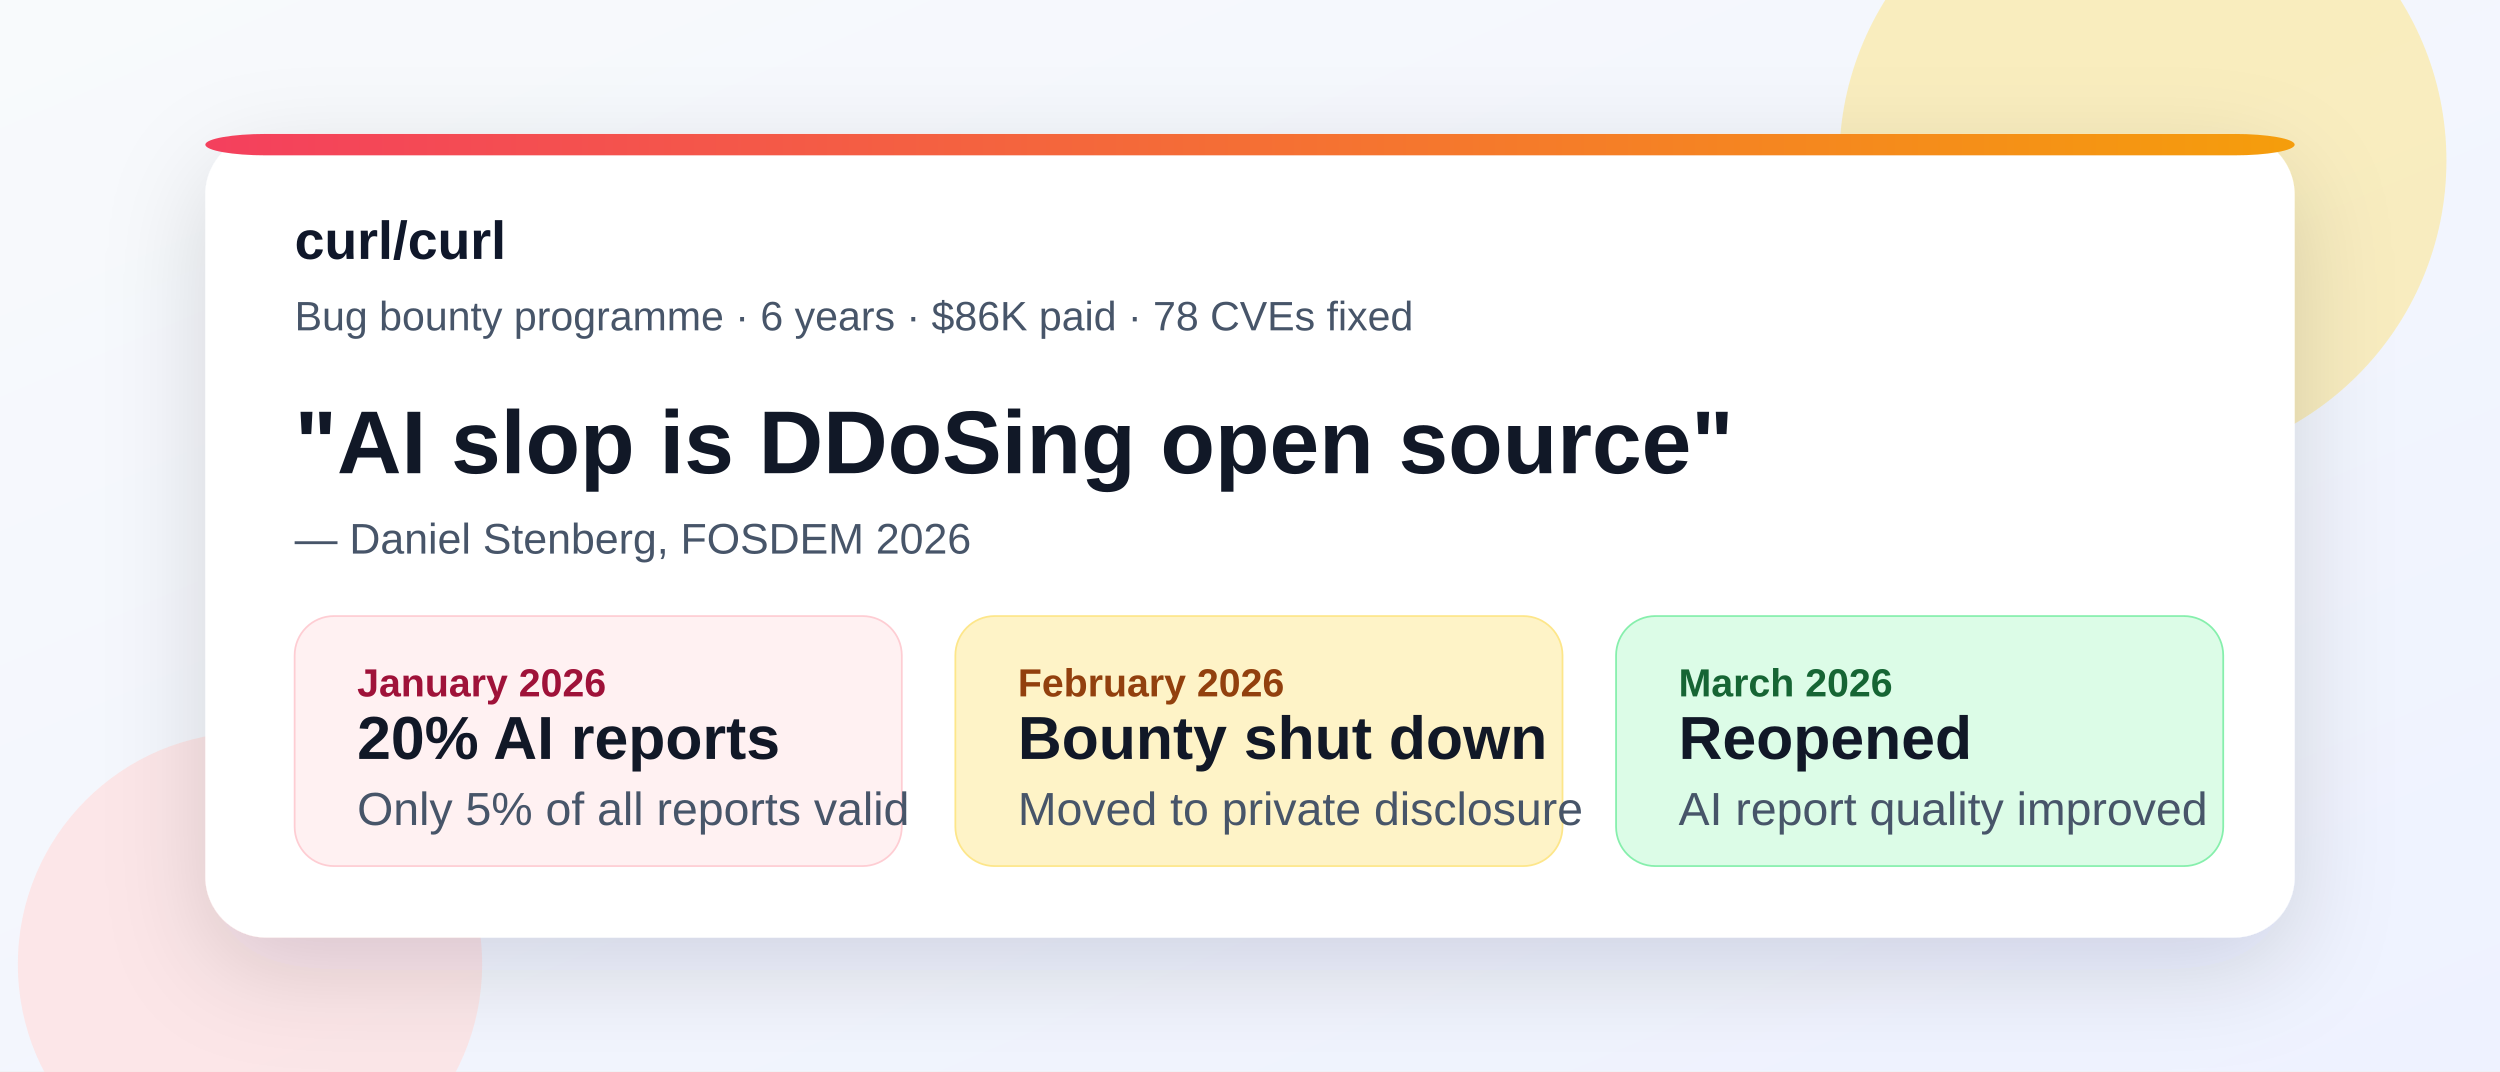
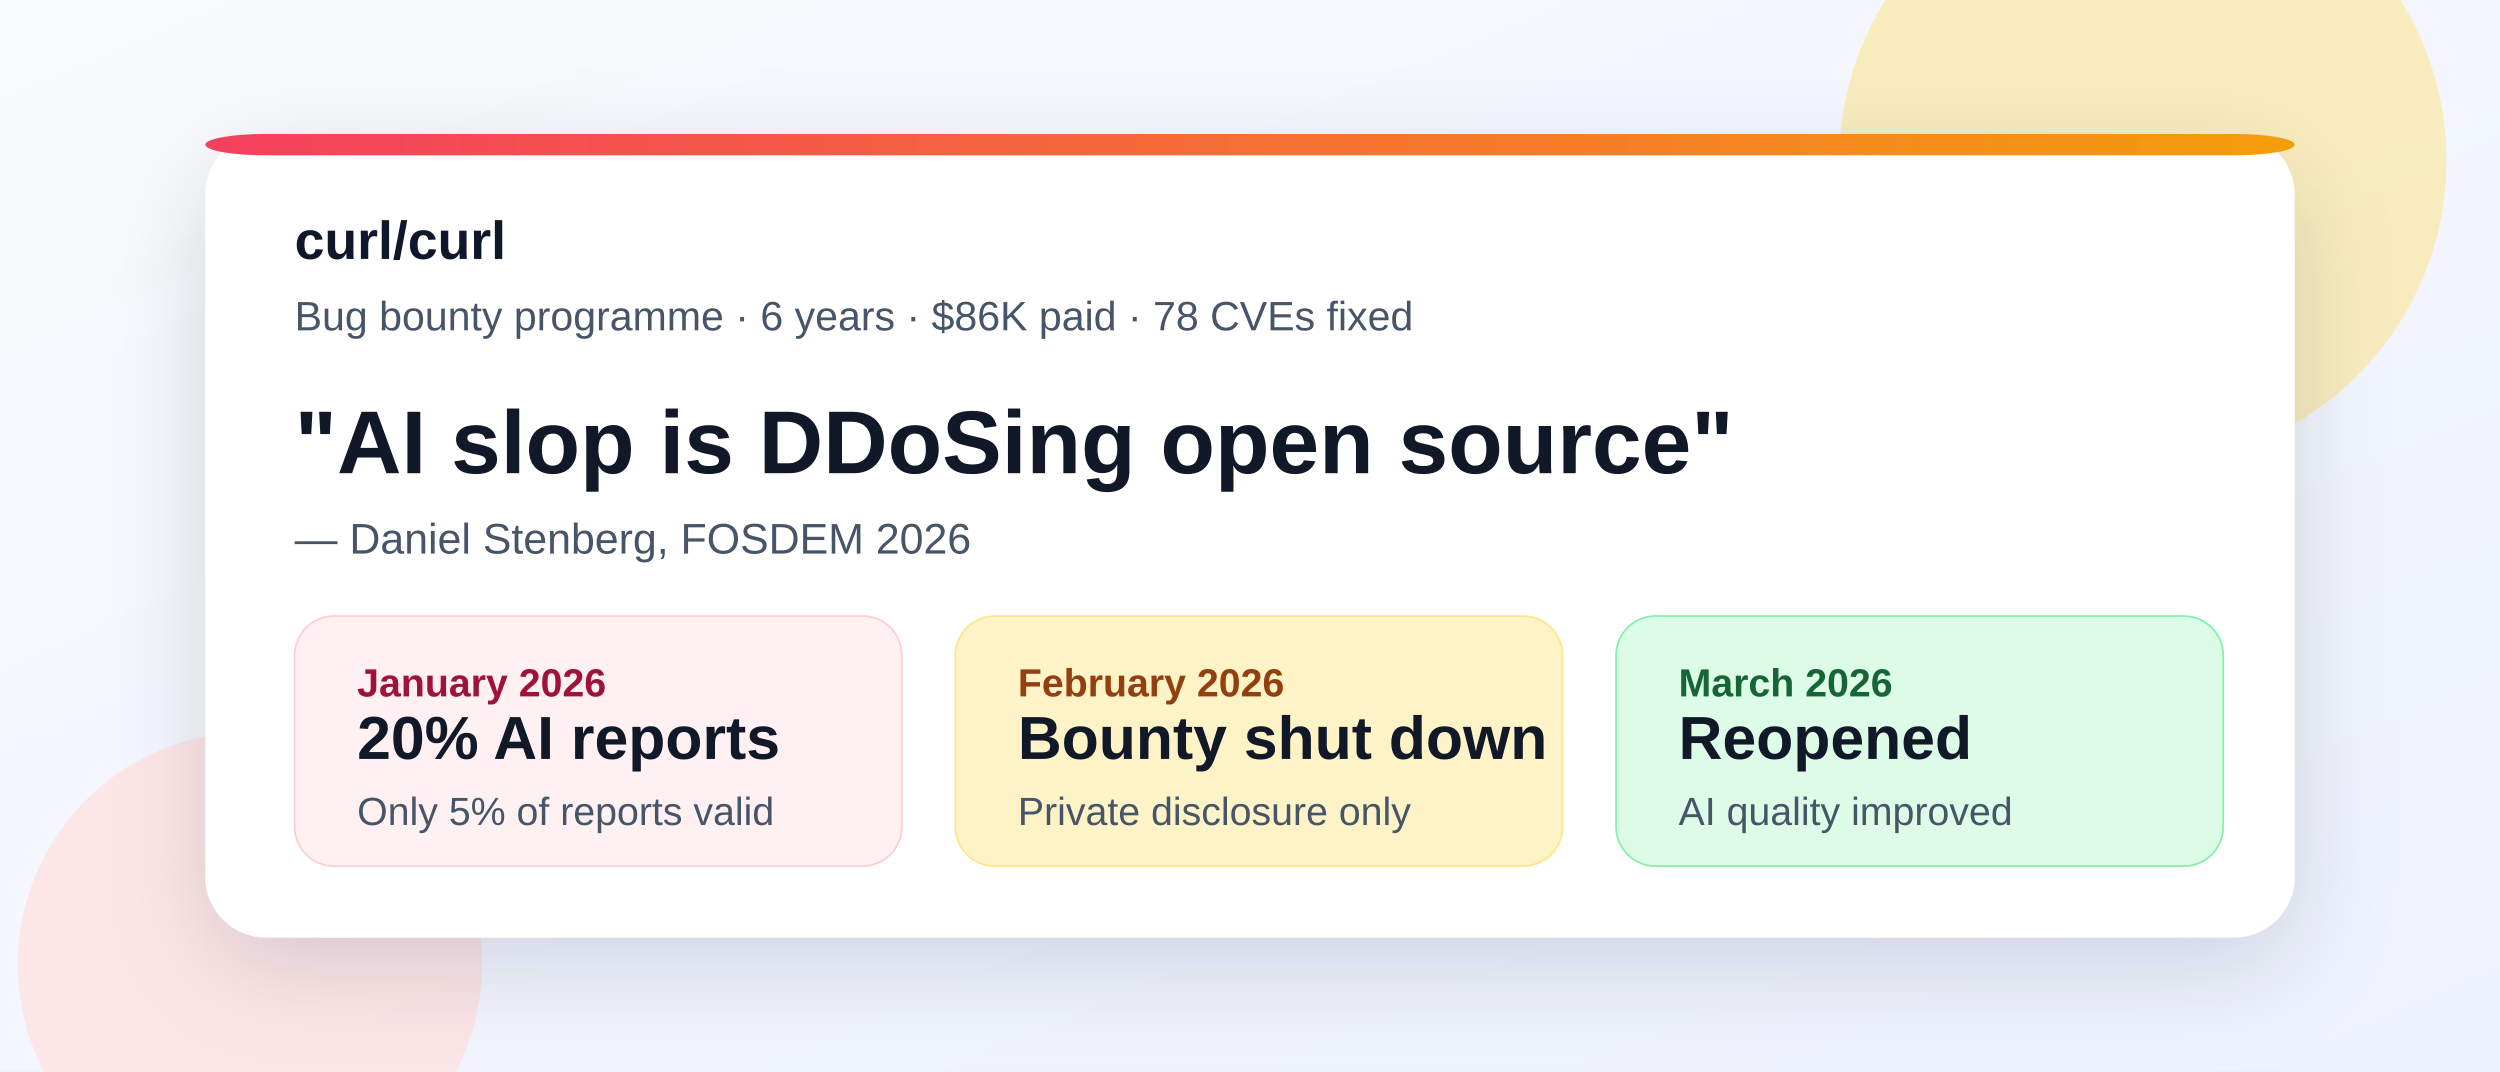
<svg xmlns="http://www.w3.org/2000/svg" width="1400" height="600" viewBox="0 0 1400 600" role="img" aria-labelledby="title desc">
  <defs>
    <linearGradient id="bg" x1="0" y1="0" x2="1" y2="1">
      <stop offset="0%" stop-color="#f8fafc" />
      <stop offset="100%" stop-color="#eef2ff" />
    </linearGradient>
    <linearGradient id="accent" x1="0" y1="0" x2="1" y2="0">
      <stop offset="0%" stop-color="#f43f5e" />
      <stop offset="100%" stop-color="#f59e0b" />
    </linearGradient>
    <filter id="shadow" x="-20%" y="-20%" width="140%" height="140%">
      <feDropShadow dx="0" dy="18" stdDeviation="28" flood-color="#0f172a" flood-opacity="0.14" />
    </filter>
  </defs>
  <rect width="1400" height="600" fill="url(#bg)" />
  <circle cx="1200" cy="90" r="170" fill="#fde68a" opacity="0.55" />
  <circle cx="140" cy="540" r="130" fill="#fee2e2" opacity="0.8" />
  <rect x="115" y="75" width="1170" height="450" rx="34" fill="#ffffff" filter="url(#shadow)" />
  <rect x="115" y="75" width="1170" height="12" rx="34" fill="url(#accent)" />
  <text x="165" y="145" font-family="IBM Plex Sans, Arial, sans-serif" font-size="30" font-weight="700" fill="#0f172a">curl/curl</text>
  <text x="165" y="185" font-family="IBM Plex Sans, Arial, sans-serif" font-size="23" fill="#475569">Bug bounty programme · 6 years · $86K paid · 78 CVEs fixed</text>
  <text x="165" y="265" font-family="Space Grotesk, Arial, sans-serif" font-size="50" font-weight="700" fill="#111827">"AI slop is DDoSing open source"</text>
  <text x="165" y="310" font-family="IBM Plex Sans, Arial, sans-serif" font-size="24" fill="#475569">— Daniel Stenberg, FOSDEM 2026</text>
  <rect x="165" y="345" width="340" height="140" rx="22" fill="#fff1f2" stroke="#fecdd3" />
  <text x="200" y="390" font-family="IBM Plex Sans, Arial, sans-serif" font-size="22" font-weight="700" fill="#9f1239">January 2026</text>
  <text x="200" y="425" font-family="IBM Plex Sans, Arial, sans-serif" font-size="34" font-weight="700" fill="#111827">20% AI reports</text>
-   <text x="200" y="462" font-family="IBM Plex Sans, Arial, sans-serif" font-size="26" fill="#475569">Only 5% of all reports valid</text>
+   <text x="200" y="462" font-family="IBM Plex Sans, Arial, sans-serif" font-size="22" fill="#475569">Only 5% of reports valid</text>
  <rect x="535" y="345" width="340" height="140" rx="22" fill="#fef3c7" stroke="#fde68a" />
  <text x="570" y="390" font-family="IBM Plex Sans, Arial, sans-serif" font-size="22" font-weight="700" fill="#92400e">February 2026</text>
  <text x="570" y="425" font-family="IBM Plex Sans, Arial, sans-serif" font-size="34" font-weight="700" fill="#111827">Bounty shut down</text>
-   <text x="570" y="462" font-family="IBM Plex Sans, Arial, sans-serif" font-size="26" fill="#475569">Moved to private disclosure</text>
+   <text x="570" y="462" font-family="IBM Plex Sans, Arial, sans-serif" font-size="22" fill="#475569">Private disclosure only</text>
  <rect x="905" y="345" width="340" height="140" rx="22" fill="#dcfce7" stroke="#86efac" />
  <text x="940" y="390" font-family="IBM Plex Sans, Arial, sans-serif" font-size="22" font-weight="700" fill="#166534">March 2026</text>
  <text x="940" y="425" font-family="IBM Plex Sans, Arial, sans-serif" font-size="34" font-weight="700" fill="#111827">Reopened</text>
-   <text x="940" y="462" font-family="IBM Plex Sans, Arial, sans-serif" font-size="26" fill="#475569">AI report quality improved</text>
+   <text x="940" y="462" font-family="IBM Plex Sans, Arial, sans-serif" font-size="22" fill="#475569">AI quality improved</text>
</svg>
